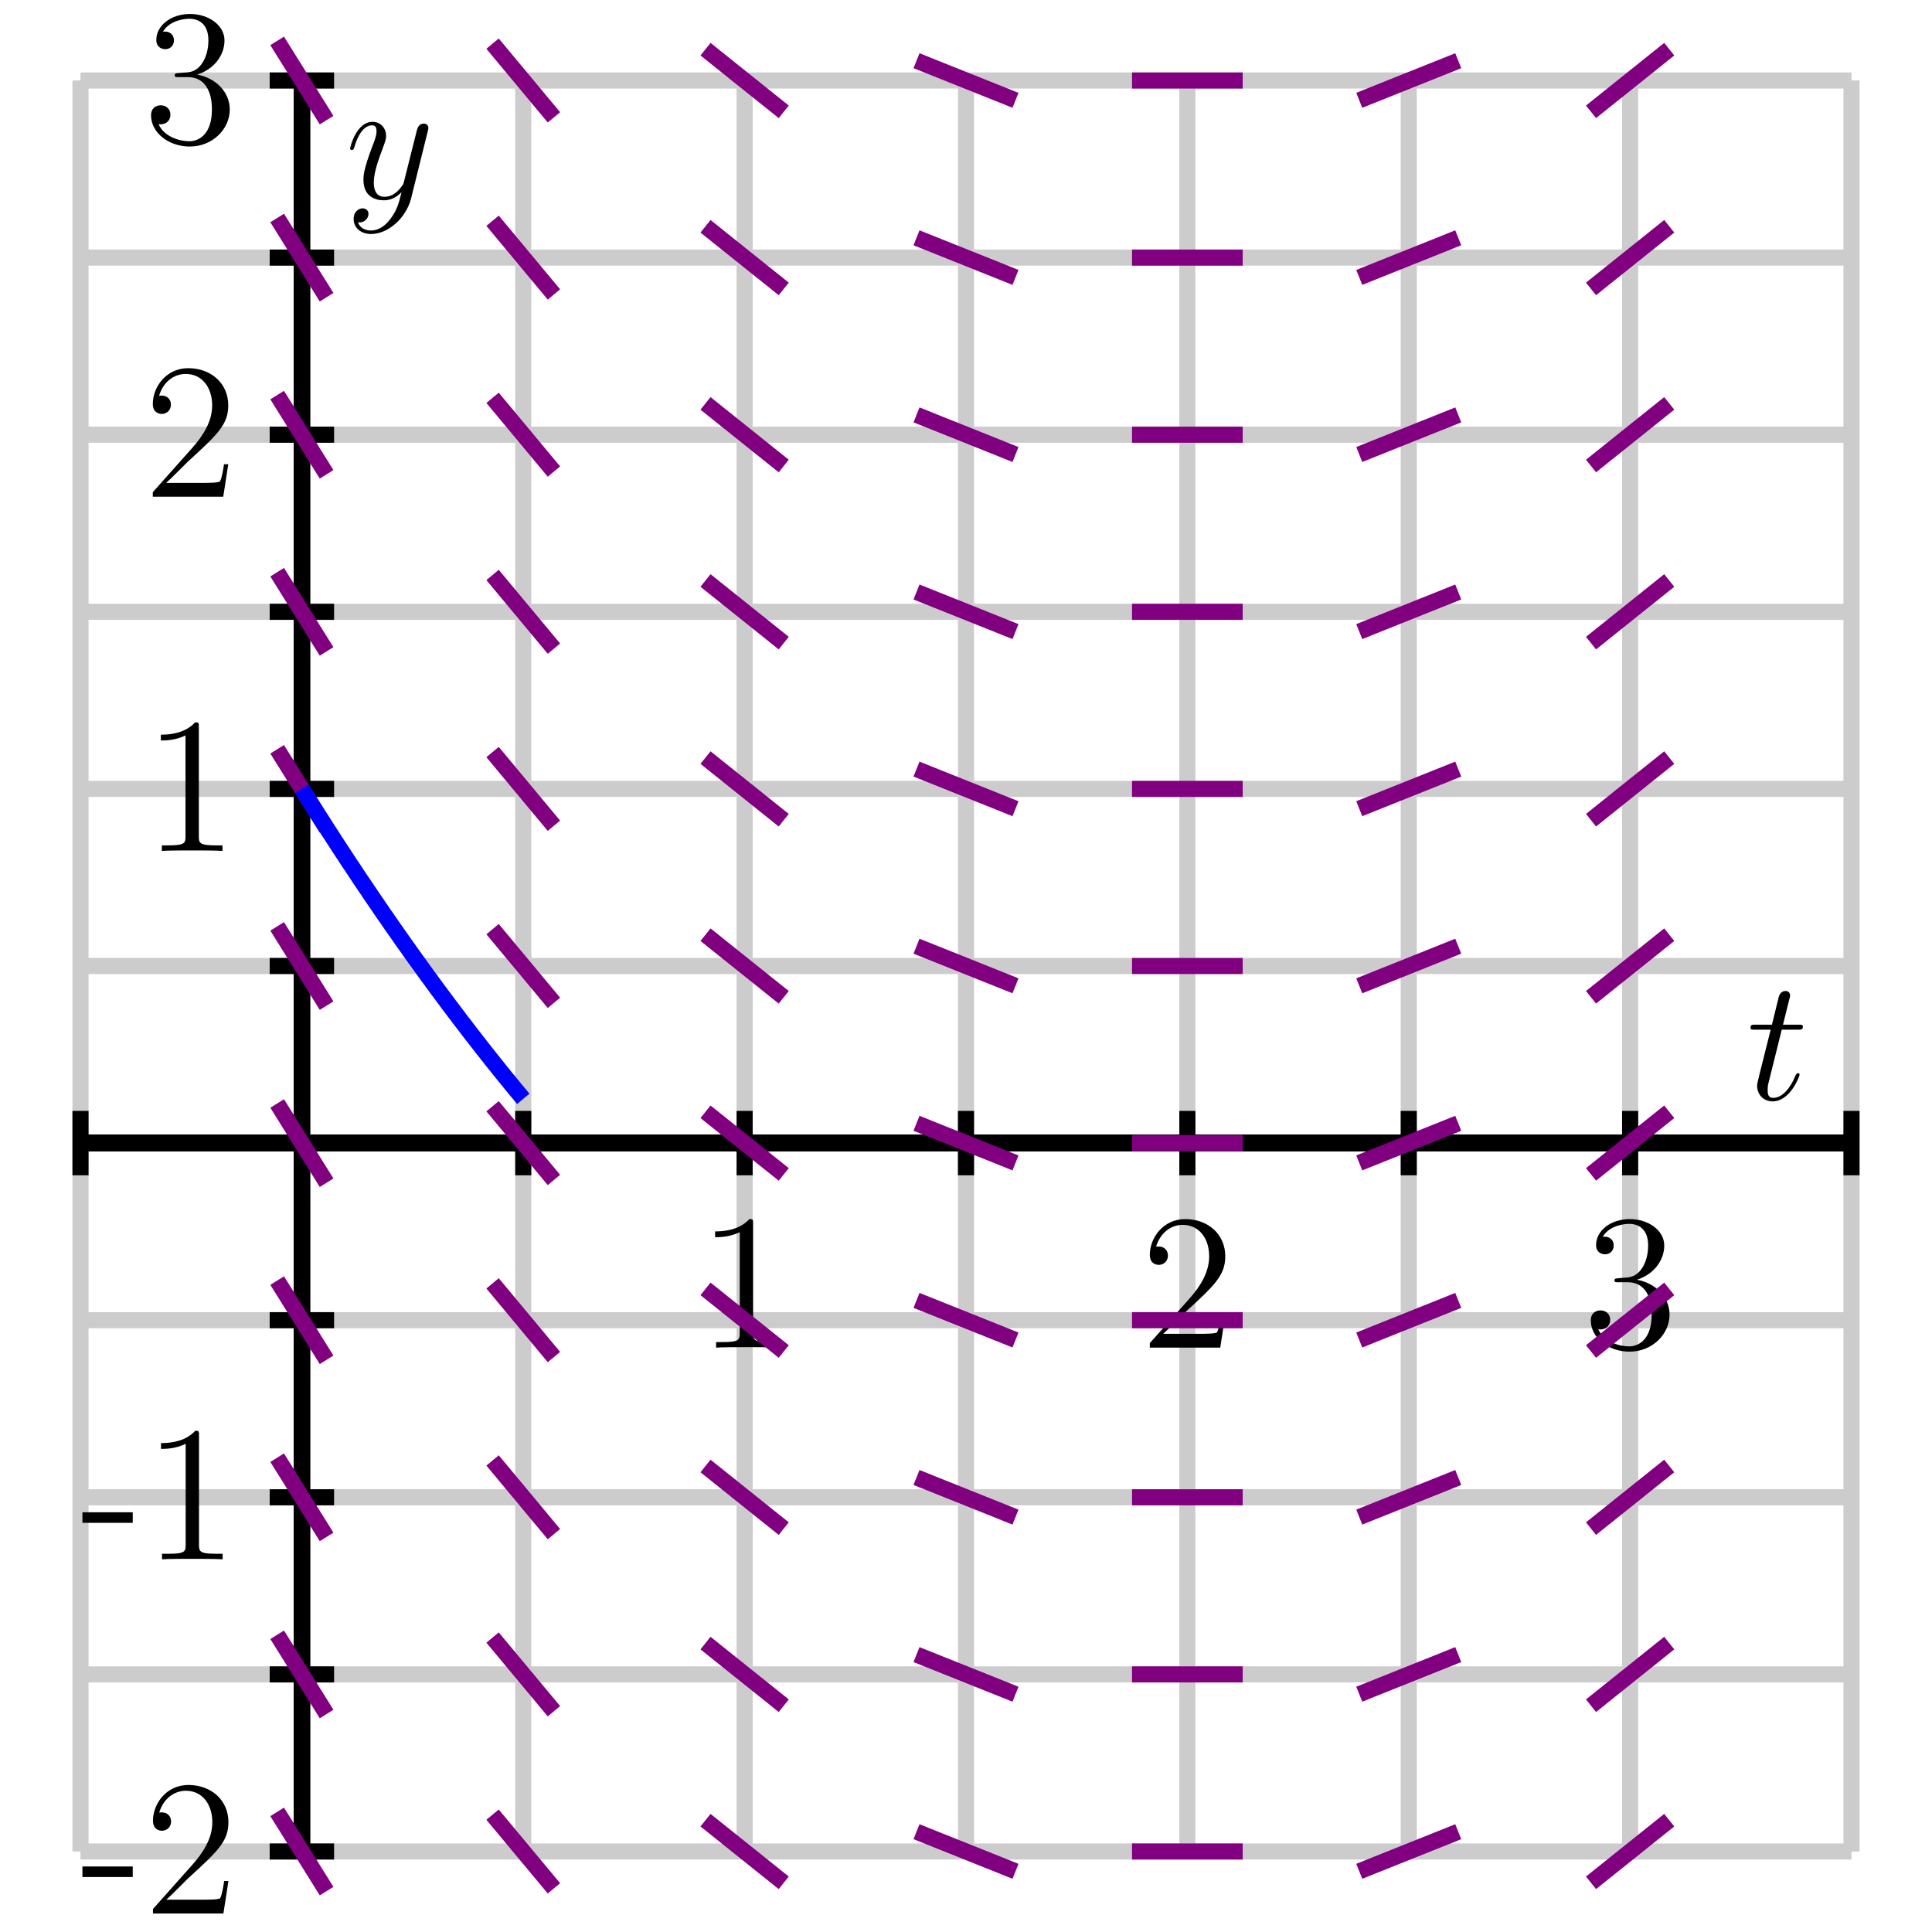
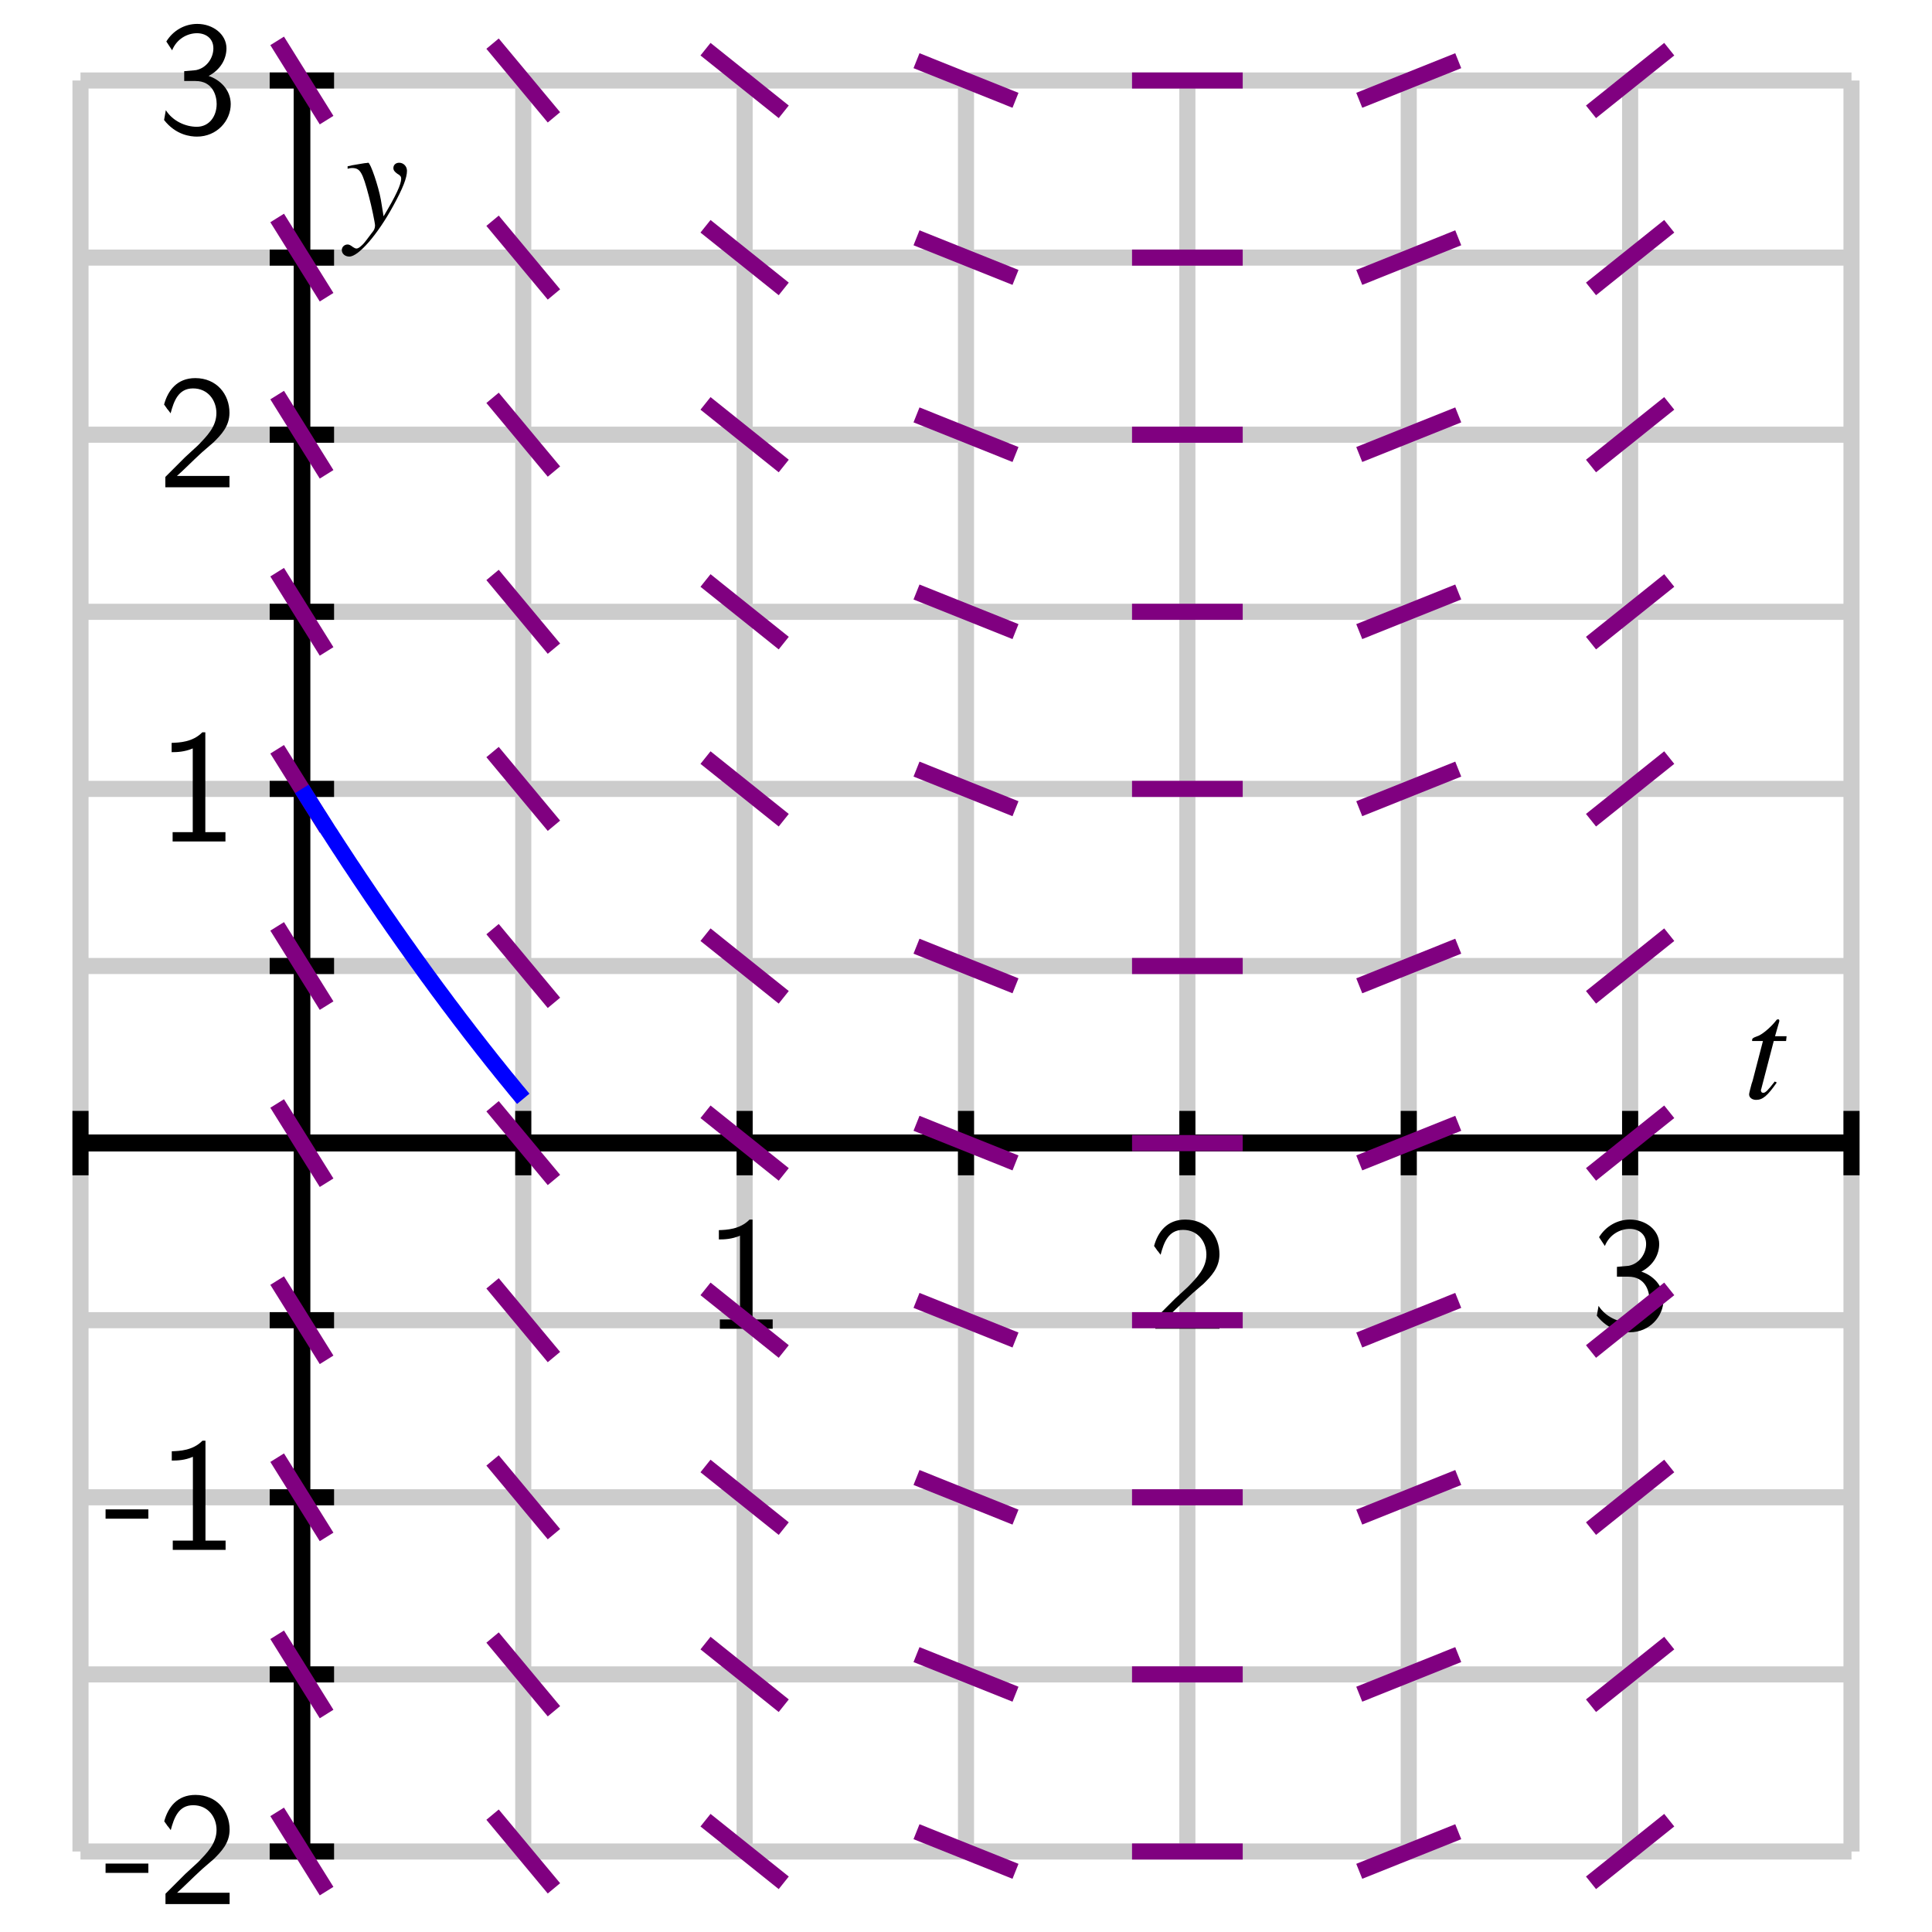
<svg xmlns="http://www.w3.org/2000/svg" xmlns:xlink="http://www.w3.org/1999/xlink" width="120pt" height="120pt" viewBox="0 0 120 120" version="1.1">
  <defs>
    <g>
      <symbol overflow="visible" id="glyph0-0">
        <path style="stroke:none;" d="" />
      </symbol>
      <symbol overflow="visible" id="glyph0-1">
-         <path style="stroke:none;" d="M 3.453 -7.688 C 3.453 -7.969 3.453 -7.984 3.219 -7.984 C 2.922 -7.656 2.328 -7.219 1.094 -7.219 L 1.094 -6.859 C 1.375 -6.859 1.969 -6.859 2.625 -7.172 L 2.625 -0.922 C 2.625 -0.484 2.594 -0.344 1.531 -0.344 L 1.156 -0.344 L 1.156 0 C 1.484 -0.031 2.656 -0.031 3.047 -0.031 C 3.438 -0.031 4.594 -0.031 4.922 0 L 4.922 -0.344 L 4.547 -0.344 C 3.484 -0.344 3.453 -0.484 3.453 -0.922 Z M 3.453 -7.688 " />
+         <path style="stroke:none;" d="M 2.984 -6.781 L 2.797 -6.781 C 2.203 -6.172 1.375 -6.141 0.891 -6.125 L 0.891 -5.547 C 1.219 -5.547 1.703 -5.562 2.203 -5.781 L 2.203 -0.578 L 0.953 -0.578 L 0.953 0 L 4.234 0 L 4.234 -0.578 L 2.984 -0.578 Z M 2.984 -6.781 " />
      </symbol>
      <symbol overflow="visible" id="glyph0-2">
-         <path style="stroke:none;" d="M 5.281 -2.016 L 5.016 -2.016 C 4.984 -1.812 4.891 -1.156 4.766 -0.953 C 4.688 -0.859 4 -0.859 3.641 -0.859 L 1.422 -0.859 C 1.734 -1.125 2.469 -1.891 2.781 -2.188 C 4.609 -3.859 5.281 -4.484 5.281 -5.672 C 5.281 -7.062 4.188 -7.984 2.797 -7.984 C 1.406 -7.984 0.594 -6.797 0.594 -5.766 C 0.594 -5.141 1.109 -5.141 1.156 -5.141 C 1.406 -5.141 1.719 -5.328 1.719 -5.719 C 1.719 -6.047 1.484 -6.281 1.156 -6.281 C 1.047 -6.281 1.016 -6.281 0.984 -6.266 C 1.219 -7.078 1.859 -7.625 2.641 -7.625 C 3.656 -7.625 4.281 -6.781 4.281 -5.672 C 4.281 -4.656 3.703 -3.766 3.016 -3 L 0.594 -0.281 L 0.594 0 L 4.969 0 Z M 5.281 -2.016 " />
+         <path style="stroke:none;" d="M 1.734 -1.875 L 0.5 -0.641 L 0.5 0 L 4.484 0 L 4.484 -0.703 L 2.672 -0.703 C 2.547 -0.703 2.438 -0.703 2.312 -0.703 L 1.219 -0.703 C 1.547 -0.984 2.297 -1.734 2.609 -2.016 C 2.797 -2.203 3.312 -2.625 3.5 -2.797 C 3.953 -3.25 4.484 -3.781 4.484 -4.625 C 4.484 -5.781 3.688 -6.781 2.359 -6.781 C 1.219 -6.781 0.656 -6 0.422 -5.141 C 0.547 -4.969 0.594 -4.906 0.609 -4.875 C 0.625 -4.859 0.734 -4.734 0.828 -4.594 C 1.031 -5.359 1.312 -6.141 2.219 -6.141 C 3.156 -6.141 3.672 -5.391 3.672 -4.609 C 3.672 -3.766 3.094 -3.188 2.516 -2.594 Z M 1.734 -1.875 " />
      </symbol>
      <symbol overflow="visible" id="glyph0-3">
-         <path style="stroke:none;" d="M 2.203 -4.312 C 2 -4.297 1.953 -4.281 1.953 -4.172 C 1.953 -4.062 2.016 -4.062 2.234 -4.062 L 2.781 -4.062 C 3.797 -4.062 4.266 -3.219 4.266 -2.062 C 4.266 -0.484 3.438 -0.078 2.859 -0.078 C 2.281 -0.078 1.297 -0.344 0.953 -1.141 C 1.328 -1.078 1.688 -1.297 1.688 -1.734 C 1.688 -2.078 1.422 -2.312 1.094 -2.312 C 0.797 -2.312 0.484 -2.141 0.484 -1.688 C 0.484 -0.625 1.562 0.25 2.891 0.25 C 4.312 0.25 5.375 -0.844 5.375 -2.047 C 5.375 -3.156 4.484 -4.016 3.344 -4.219 C 4.375 -4.531 5.047 -5.406 5.047 -6.344 C 5.047 -7.281 4.062 -7.984 2.906 -7.984 C 1.703 -7.984 0.812 -7.25 0.812 -6.375 C 0.812 -5.891 1.188 -5.797 1.375 -5.797 C 1.625 -5.797 1.906 -5.969 1.906 -6.344 C 1.906 -6.719 1.625 -6.891 1.359 -6.891 C 1.281 -6.891 1.266 -6.891 1.219 -6.875 C 1.688 -7.688 2.812 -7.688 2.875 -7.688 C 3.266 -7.688 4.047 -7.516 4.047 -6.344 C 4.047 -6.109 4.016 -5.438 3.656 -4.922 C 3.297 -4.391 2.891 -4.359 2.562 -4.344 Z M 2.203 -4.312 " />
+         <path style="stroke:none;" d="M 0.922 -5.141 C 1.203 -5.844 1.859 -6.203 2.469 -6.203 C 2.984 -6.203 3.484 -5.906 3.484 -5.266 C 3.484 -4.656 3.062 -4.062 2.453 -3.922 C 2.406 -3.906 2.375 -3.906 1.672 -3.844 L 1.672 -3.234 L 2.375 -3.234 C 3.453 -3.234 3.688 -2.312 3.688 -1.812 C 3.688 -1.031 3.219 -0.391 2.453 -0.391 C 1.766 -0.391 0.969 -0.734 0.531 -1.422 L 0.422 -0.812 C 1.156 0.125 2.062 0.219 2.469 0.219 C 3.688 0.219 4.562 -0.75 4.562 -1.797 C 4.562 -2.703 3.875 -3.328 3.188 -3.547 C 3.953 -3.953 4.297 -4.625 4.297 -5.266 C 4.297 -6.125 3.469 -6.781 2.484 -6.781 C 1.703 -6.781 0.984 -6.375 0.562 -5.688 Z M 0.922 -5.141 " />
      </symbol>
      <symbol overflow="visible" id="glyph0-4">
-         <path style="stroke:none;" d="M 3.25 -2.266 L 3.25 -2.922 L 0.125 -2.922 L 0.125 -2.266 Z M 3.25 -2.266 " />
+         <path style="stroke:none;" d="M 2.766 -1.938 L 2.766 -2.516 L 0.109 -2.516 L 0.109 -1.938 Z M 2.766 -1.938 " />
      </symbol>
      <symbol overflow="visible" id="glyph1-0">
        <path style="stroke:none;" d="" />
      </symbol>
      <symbol overflow="visible" id="glyph1-1">
-         <path style="stroke:none;" d="M 2.172 -4.344 L 3.156 -4.344 C 3.375 -4.344 3.484 -4.344 3.484 -4.531 C 3.484 -4.656 3.406 -4.656 3.203 -4.656 L 2.25 -4.656 L 2.641 -6.234 C 2.688 -6.375 2.688 -6.406 2.688 -6.484 C 2.688 -6.656 2.547 -6.75 2.406 -6.75 C 2.328 -6.75 2.078 -6.719 1.984 -6.375 L 1.562 -4.656 L 0.547 -4.656 C 0.328 -4.656 0.234 -4.656 0.234 -4.453 C 0.234 -4.344 0.312 -4.344 0.516 -4.344 L 1.484 -4.344 L 0.766 -1.484 C 0.688 -1.109 0.641 -1 0.641 -0.859 C 0.641 -0.359 1 0.109 1.609 0.109 C 2.703 0.109 3.281 -1.469 3.281 -1.547 C 3.281 -1.609 3.234 -1.641 3.172 -1.641 C 3.156 -1.641 3.109 -1.641 3.094 -1.594 C 3.078 -1.594 3.062 -1.578 2.984 -1.406 C 2.766 -0.859 2.266 -0.109 1.641 -0.109 C 1.312 -0.109 1.297 -0.375 1.297 -0.609 C 1.297 -0.625 1.297 -0.828 1.328 -0.953 Z M 2.172 -4.344 " />
+         <path style="stroke:none;" d="M 2.656 -3.859 L 1.938 -3.859 L 2.203 -4.781 C 2.203 -4.797 2.203 -4.812 2.203 -4.828 C 2.203 -4.891 2.172 -4.906 2.141 -4.906 C 2.078 -4.906 2.047 -4.906 2 -4.828 C 1.641 -4.375 1.094 -3.922 0.797 -3.844 C 0.578 -3.766 0.516 -3.719 0.516 -3.625 C 0.516 -3.609 0.516 -3.594 0.516 -3.562 L 1.188 -3.562 L 0.547 -1.094 C 0.516 -1.016 0.516 -0.984 0.484 -0.906 C 0.406 -0.625 0.328 -0.312 0.328 -0.25 C 0.328 -0.047 0.516 0.094 0.766 0.094 C 1.172 0.094 1.469 -0.156 2.047 -0.984 L 1.922 -1.047 C 1.484 -0.484 1.344 -0.344 1.203 -0.344 C 1.109 -0.344 1.062 -0.406 1.062 -0.516 C 1.062 -0.531 1.062 -0.547 1.078 -0.562 L 1.859 -3.562 L 2.625 -3.562 Z M 2.656 -3.859 " />
      </symbol>
      <symbol overflow="visible" id="glyph1-2">
-         <path style="stroke:none;" d="M 2.844 1.203 C 2.547 1.625 2.125 1.984 1.594 1.984 C 1.469 1.984 0.953 1.969 0.781 1.469 C 0.828 1.484 0.875 1.484 0.891 1.484 C 1.219 1.484 1.438 1.203 1.438 0.953 C 1.438 0.703 1.234 0.609 1.062 0.609 C 0.891 0.609 0.516 0.75 0.516 1.281 C 0.516 1.828 0.984 2.203 1.594 2.203 C 2.672 2.203 3.766 1.203 4.078 0.016 L 5.125 -4.203 C 5.141 -4.25 5.156 -4.312 5.156 -4.391 C 5.156 -4.547 5.031 -4.656 4.875 -4.656 C 4.766 -4.656 4.547 -4.609 4.453 -4.281 L 3.656 -1.109 C 3.609 -0.922 3.609 -0.891 3.516 -0.781 C 3.297 -0.469 2.953 -0.109 2.422 -0.109 C 1.828 -0.109 1.766 -0.703 1.766 -1 C 1.766 -1.609 2.062 -2.438 2.359 -3.219 C 2.469 -3.531 2.531 -3.688 2.531 -3.891 C 2.531 -4.344 2.219 -4.766 1.688 -4.766 C 0.688 -4.766 0.297 -3.203 0.297 -3.109 C 0.297 -3.062 0.328 -3.016 0.406 -3.016 C 0.5 -3.016 0.516 -3.062 0.562 -3.203 C 0.828 -4.109 1.234 -4.547 1.656 -4.547 C 1.75 -4.547 1.938 -4.547 1.938 -4.188 C 1.938 -3.906 1.812 -3.594 1.656 -3.188 C 1.125 -1.766 1.125 -1.422 1.125 -1.156 C 1.125 -0.125 1.859 0.109 2.391 0.109 C 2.703 0.109 3.094 0.016 3.484 -0.391 L 3.484 -0.375 C 3.328 0.266 3.219 0.688 2.844 1.203 Z M 2.844 1.203 " />
+         <path style="stroke:none;" d="M 0.141 -3.594 C 0.25 -3.625 0.312 -3.641 0.406 -3.641 C 0.922 -3.641 1.062 -3.406 1.469 -1.859 C 1.625 -1.281 1.844 -0.219 1.844 -0.078 C 1.844 0.078 1.797 0.219 1.656 0.375 C 1.375 0.75 1.203 0.984 1.094 1.094 C 0.906 1.281 0.797 1.359 0.688 1.359 C 0.625 1.359 0.562 1.328 0.469 1.266 C 0.328 1.156 0.234 1.109 0.141 1.109 C -0.062 1.109 -0.219 1.266 -0.219 1.453 C -0.219 1.688 -0.016 1.859 0.25 1.859 C 0.812 1.859 2 0.5 2.969 -1.281 C 3.578 -2.391 3.828 -3.031 3.828 -3.469 C 3.828 -3.75 3.609 -3.969 3.344 -3.969 C 3.125 -3.969 2.984 -3.828 2.984 -3.641 C 2.984 -3.5 3.062 -3.406 3.234 -3.281 C 3.406 -3.188 3.469 -3.109 3.469 -2.984 C 3.469 -2.625 3.141 -1.922 2.375 -0.641 L 2.203 -1.688 C 2.062 -2.484 1.562 -3.969 1.422 -3.969 L 1.391 -3.969 C 1.375 -3.953 1.344 -3.953 1.312 -3.953 C 1.219 -3.953 0.906 -3.891 0.422 -3.812 C 0.375 -3.797 0.266 -3.766 0.141 -3.75 Z M 0.141 -3.594 " />
      </symbol>
    </g>
  </defs>
  <g id="surface1">
    <path style="fill:none;stroke-width:10;stroke-linecap:butt;stroke-linejoin:miter;stroke:rgb(80.077%,80.077%,80.077%);stroke-opacity:1;stroke-miterlimit:10;" d="M 50 50 L 50 1150 M 187.5 50 L 187.5 1150 M 325 50 L 325 1150 M 462.5 50 L 462.5 1150 M 600 50 L 600 1150 M 737.5 50 L 737.5 1150 M 875 50 L 875 1150 M 1012.5 50 L 1012.5 1150 M 1150 50 L 1150 1150 M 50 50 L 1150 50 M 50 160 L 1150 160 M 50 270 L 1150 270 M 50 380 L 1150 380 M 50 490 L 1150 490 M 50 600 L 1150 600 M 50 710 L 1150 710 M 50 820 L 1150 820 M 50 930 L 1150 930 M 50 1040 L 1150 1040 M 50 1150 L 1150 1150 " transform="matrix(0.1,0,0,-0.1,0,120)" />
    <path style="fill:none;stroke-width:10;stroke-linecap:butt;stroke-linejoin:miter;stroke:rgb(0%,0%,0%);stroke-opacity:1;stroke-miterlimit:10;" d="M 50 490 L 1150 490 M 187.5 50 L 187.5 1150 " transform="matrix(0.1,0,0,-0.1,0,120)" />
    <path style="fill:none;stroke-width:10;stroke-linecap:butt;stroke-linejoin:miter;stroke:rgb(0%,0%,0%);stroke-opacity:1;stroke-miterlimit:10;" d="M 50 490 L 1150 490 M 187.5 50 L 187.5 1150 M 50 470 L 50 510 " transform="matrix(0.1,0,0,-0.1,0,120)" />
    <path style="fill:none;stroke-width:10;stroke-linecap:butt;stroke-linejoin:miter;stroke:rgb(0%,0%,0%);stroke-opacity:1;stroke-miterlimit:10;" d="M 50 490 L 1150 490 M 187.5 50 L 187.5 1150 M 187.5 470 L 187.5 510 " transform="matrix(0.1,0,0,-0.1,0,120)" />
    <path style="fill:none;stroke-width:10;stroke-linecap:butt;stroke-linejoin:miter;stroke:rgb(0%,0%,0%);stroke-opacity:1;stroke-miterlimit:10;" d="M 50 490 L 1150 490 M 187.5 50 L 187.5 1150 M 325 470 L 325 510 " transform="matrix(0.1,0,0,-0.1,0,120)" />
    <path style="fill:none;stroke-width:10;stroke-linecap:butt;stroke-linejoin:miter;stroke:rgb(0%,0%,0%);stroke-opacity:1;stroke-miterlimit:10;" d="M 50 490 L 1150 490 M 187.5 50 L 187.5 1150 M 462.5 470 L 462.5 510 " transform="matrix(0.1,0,0,-0.1,0,120)" />
    <path style="fill:none;stroke-width:10;stroke-linecap:butt;stroke-linejoin:miter;stroke:rgb(0%,0%,0%);stroke-opacity:1;stroke-miterlimit:10;" d="M 50 490 L 1150 490 M 187.5 50 L 187.5 1150 M 600 470 L 600 510 " transform="matrix(0.1,0,0,-0.1,0,120)" />
    <path style="fill:none;stroke-width:10;stroke-linecap:butt;stroke-linejoin:miter;stroke:rgb(0%,0%,0%);stroke-opacity:1;stroke-miterlimit:10;" d="M 50 490 L 1150 490 M 187.5 50 L 187.5 1150 M 737.5 470 L 737.5 510 " transform="matrix(0.1,0,0,-0.1,0,120)" />
    <path style="fill:none;stroke-width:10;stroke-linecap:butt;stroke-linejoin:miter;stroke:rgb(0%,0%,0%);stroke-opacity:1;stroke-miterlimit:10;" d="M 50 490 L 1150 490 M 187.5 50 L 187.5 1150 M 875 470 L 875 510 " transform="matrix(0.1,0,0,-0.1,0,120)" />
    <path style="fill:none;stroke-width:10;stroke-linecap:butt;stroke-linejoin:miter;stroke:rgb(0%,0%,0%);stroke-opacity:1;stroke-miterlimit:10;" d="M 50 490 L 1150 490 M 187.5 50 L 187.5 1150 M 1012.5 470 L 1012.5 510 " transform="matrix(0.1,0,0,-0.1,0,120)" />
    <path style="fill:none;stroke-width:10;stroke-linecap:butt;stroke-linejoin:miter;stroke:rgb(0%,0%,0%);stroke-opacity:1;stroke-miterlimit:10;" d="M 50 490 L 1150 490 M 187.5 50 L 187.5 1150 M 1150 470 L 1150 510 " transform="matrix(0.1,0,0,-0.1,0,120)" />
    <path style="fill:none;stroke-width:10;stroke-linecap:butt;stroke-linejoin:miter;stroke:rgb(0%,0%,0%);stroke-opacity:1;stroke-miterlimit:10;" d="M 50 490 L 1150 490 M 187.5 50 L 187.5 1150 M 167.5 50 L 207.5 50 " transform="matrix(0.1,0,0,-0.1,0,120)" />
    <path style="fill:none;stroke-width:10;stroke-linecap:butt;stroke-linejoin:miter;stroke:rgb(0%,0%,0%);stroke-opacity:1;stroke-miterlimit:10;" d="M 50 490 L 1150 490 M 187.5 50 L 187.5 1150 M 167.5 160 L 207.5 160 " transform="matrix(0.1,0,0,-0.1,0,120)" />
    <path style="fill:none;stroke-width:10;stroke-linecap:butt;stroke-linejoin:miter;stroke:rgb(0%,0%,0%);stroke-opacity:1;stroke-miterlimit:10;" d="M 50 490 L 1150 490 M 187.5 50 L 187.5 1150 M 167.5 270 L 207.5 270 " transform="matrix(0.1,0,0,-0.1,0,120)" />
    <path style="fill:none;stroke-width:10;stroke-linecap:butt;stroke-linejoin:miter;stroke:rgb(0%,0%,0%);stroke-opacity:1;stroke-miterlimit:10;" d="M 50 490 L 1150 490 M 187.5 50 L 187.5 1150 M 167.5 380 L 207.5 380 " transform="matrix(0.1,0,0,-0.1,0,120)" />
    <path style="fill:none;stroke-width:10;stroke-linecap:butt;stroke-linejoin:miter;stroke:rgb(0%,0%,0%);stroke-opacity:1;stroke-miterlimit:10;" d="M 50 490 L 1150 490 M 187.5 50 L 187.5 1150 M 167.5 490 L 207.5 490 " transform="matrix(0.1,0,0,-0.1,0,120)" />
    <path style="fill:none;stroke-width:10;stroke-linecap:butt;stroke-linejoin:miter;stroke:rgb(0%,0%,0%);stroke-opacity:1;stroke-miterlimit:10;" d="M 50 490 L 1150 490 M 187.5 50 L 187.5 1150 M 167.5 600 L 207.5 600 " transform="matrix(0.1,0,0,-0.1,0,120)" />
    <path style="fill:none;stroke-width:10;stroke-linecap:butt;stroke-linejoin:miter;stroke:rgb(0%,0%,0%);stroke-opacity:1;stroke-miterlimit:10;" d="M 50 490 L 1150 490 M 187.5 50 L 187.5 1150 M 167.5 710 L 207.5 710 " transform="matrix(0.1,0,0,-0.1,0,120)" />
    <path style="fill:none;stroke-width:10;stroke-linecap:butt;stroke-linejoin:miter;stroke:rgb(0%,0%,0%);stroke-opacity:1;stroke-miterlimit:10;" d="M 50 490 L 1150 490 M 187.5 50 L 187.5 1150 M 167.5 820 L 207.5 820 " transform="matrix(0.1,0,0,-0.1,0,120)" />
    <path style="fill:none;stroke-width:10;stroke-linecap:butt;stroke-linejoin:miter;stroke:rgb(0%,0%,0%);stroke-opacity:1;stroke-miterlimit:10;" d="M 50 490 L 1150 490 M 187.5 50 L 187.5 1150 M 167.5 930 L 207.5 930 " transform="matrix(0.1,0,0,-0.1,0,120)" />
    <path style="fill:none;stroke-width:10;stroke-linecap:butt;stroke-linejoin:miter;stroke:rgb(0%,0%,0%);stroke-opacity:1;stroke-miterlimit:10;" d="M 50 490 L 1150 490 M 187.5 50 L 187.5 1150 M 167.5 1040 L 207.5 1040 " transform="matrix(0.1,0,0,-0.1,0,120)" />
    <path style="fill:none;stroke-width:10;stroke-linecap:butt;stroke-linejoin:miter;stroke:rgb(0%,0%,0%);stroke-opacity:1;stroke-miterlimit:10;" d="M 50 490 L 1150 490 M 187.5 50 L 187.5 1150 M 167.5 1150 L 207.5 1150 " transform="matrix(0.1,0,0,-0.1,0,120)" />
    <g style="fill:rgb(0%,0%,0%);fill-opacity:1;">
-       <use xlink:href="#glyph0-1" x="43.323" y="83.704" />
+       <use xlink:href="#glyph0-1" x="43.759" y="82.531" />
    </g>
    <g style="fill:rgb(0%,0%,0%);fill-opacity:1;">
-       <use xlink:href="#glyph0-2" x="70.823" y="83.704" />
+       <use xlink:href="#glyph0-2" x="71.259" y="82.531" />
    </g>
    <g style="fill:rgb(0%,0%,0%);fill-opacity:1;">
-       <use xlink:href="#glyph0-3" x="98.323" y="83.704" />
+       <use xlink:href="#glyph0-3" x="98.759" y="82.531" />
    </g>
    <g style="fill:rgb(0%,0%,0%);fill-opacity:1;">
-       <use xlink:href="#glyph0-4" x="4.995" y="118.852" />
-       <use xlink:href="#glyph0-2" x="8.907" y="118.852" />
+       <use xlink:href="#glyph0-4" x="6.448" y="118.266" />
+       <use xlink:href="#glyph0-2" x="9.778" y="118.266" />
    </g>
    <g style="fill:rgb(0%,0%,0%);fill-opacity:1;">
-       <use xlink:href="#glyph0-4" x="4.995" y="96.852" />
-       <use xlink:href="#glyph0-1" x="8.907" y="96.852" />
+       <use xlink:href="#glyph0-4" x="6.448" y="96.266" />
+       <use xlink:href="#glyph0-1" x="9.778" y="96.266" />
    </g>
    <g style="fill:rgb(0%,0%,0%);fill-opacity:1;">
-       <use xlink:href="#glyph0-1" x="8.897" y="52.852" />
+       <use xlink:href="#glyph0-1" x="9.769" y="52.266" />
    </g>
    <g style="fill:rgb(0%,0%,0%);fill-opacity:1;">
-       <use xlink:href="#glyph0-2" x="8.897" y="30.852" />
+       <use xlink:href="#glyph0-2" x="9.769" y="30.266" />
    </g>
    <g style="fill:rgb(0%,0%,0%);fill-opacity:1;">
-       <use xlink:href="#glyph0-3" x="8.897" y="8.852" />
+       <use xlink:href="#glyph0-3" x="9.769" y="8.266" />
    </g>
    <g style="fill:rgb(0%,0%,0%);fill-opacity:1;">
-       <use xlink:href="#glyph1-1" x="108.496" y="68.3" />
+       <use xlink:href="#glyph1-1" x="108.312" y="68.221" />
    </g>
    <g style="fill:rgb(0%,0%,0%);fill-opacity:1;">
-       <use xlink:href="#glyph1-2" x="21.45" y="12.332" />
+       <use xlink:href="#glyph1-2" x="21.45" y="14.077" />
    </g>
    <path style="fill:none;stroke-width:10;stroke-linecap:butt;stroke-linejoin:miter;stroke:rgb(50%,0%,50%);stroke-opacity:1;stroke-miterlimit:10;" d="M 172.148 74.609 L 202.852 25.391 " transform="matrix(0.1,0,0,-0.1,0,120)" />
    <path style="fill:none;stroke-width:10;stroke-linecap:butt;stroke-linejoin:miter;stroke:rgb(50%,0%,50%);stroke-opacity:1;stroke-miterlimit:10;" d="M 172.148 184.609 L 202.852 135.391 " transform="matrix(0.1,0,0,-0.1,0,120)" />
    <path style="fill:none;stroke-width:10;stroke-linecap:butt;stroke-linejoin:miter;stroke:rgb(50%,0%,50%);stroke-opacity:1;stroke-miterlimit:10;" d="M 172.148 294.609 L 202.852 245.391 " transform="matrix(0.1,0,0,-0.1,0,120)" />
    <path style="fill:none;stroke-width:10;stroke-linecap:butt;stroke-linejoin:miter;stroke:rgb(50%,0%,50%);stroke-opacity:1;stroke-miterlimit:10;" d="M 172.148 404.609 L 202.852 355.391 " transform="matrix(0.1,0,0,-0.1,0,120)" />
    <path style="fill:none;stroke-width:10;stroke-linecap:butt;stroke-linejoin:miter;stroke:rgb(50%,0%,50%);stroke-opacity:1;stroke-miterlimit:10;" d="M 172.148 514.609 L 202.852 465.391 " transform="matrix(0.1,0,0,-0.1,0,120)" />
    <path style="fill:none;stroke-width:10;stroke-linecap:butt;stroke-linejoin:miter;stroke:rgb(50%,0%,50%);stroke-opacity:1;stroke-miterlimit:10;" d="M 172.148 624.609 L 202.852 575.391 " transform="matrix(0.1,0,0,-0.1,0,120)" />
    <path style="fill:none;stroke-width:10;stroke-linecap:butt;stroke-linejoin:miter;stroke:rgb(50%,0%,50%);stroke-opacity:1;stroke-miterlimit:10;" d="M 172.148 734.609 L 202.852 685.391 " transform="matrix(0.1,0,0,-0.1,0,120)" />
    <path style="fill:none;stroke-width:10;stroke-linecap:butt;stroke-linejoin:miter;stroke:rgb(50%,0%,50%);stroke-opacity:1;stroke-miterlimit:10;" d="M 172.148 844.609 L 202.852 795.391 " transform="matrix(0.1,0,0,-0.1,0,120)" />
    <path style="fill:none;stroke-width:10;stroke-linecap:butt;stroke-linejoin:miter;stroke:rgb(50%,0%,50%);stroke-opacity:1;stroke-miterlimit:10;" d="M 172.148 954.609 L 202.852 905.391 " transform="matrix(0.1,0,0,-0.1,0,120)" />
    <path style="fill:none;stroke-width:10;stroke-linecap:butt;stroke-linejoin:miter;stroke:rgb(50%,0%,50%);stroke-opacity:1;stroke-miterlimit:10;" d="M 172.148 1064.609 L 202.852 1015.391 " transform="matrix(0.1,0,0,-0.1,0,120)" />
    <path style="fill:none;stroke-width:10;stroke-linecap:butt;stroke-linejoin:miter;stroke:rgb(50%,0%,50%);stroke-opacity:1;stroke-miterlimit:10;" d="M 172.148 1174.609 L 202.852 1125.391 " transform="matrix(0.1,0,0,-0.1,0,120)" />
    <path style="fill:none;stroke-width:10;stroke-linecap:butt;stroke-linejoin:miter;stroke:rgb(50%,0%,50%);stroke-opacity:1;stroke-miterlimit:10;" d="M 305.938 72.891 L 344.062 27.109 " transform="matrix(0.1,0,0,-0.1,0,120)" />
    <path style="fill:none;stroke-width:10;stroke-linecap:butt;stroke-linejoin:miter;stroke:rgb(50%,0%,50%);stroke-opacity:1;stroke-miterlimit:10;" d="M 305.938 182.891 L 344.062 137.109 " transform="matrix(0.1,0,0,-0.1,0,120)" />
    <path style="fill:none;stroke-width:10;stroke-linecap:butt;stroke-linejoin:miter;stroke:rgb(50%,0%,50%);stroke-opacity:1;stroke-miterlimit:10;" d="M 305.938 292.891 L 344.062 247.109 " transform="matrix(0.1,0,0,-0.1,0,120)" />
    <path style="fill:none;stroke-width:10;stroke-linecap:butt;stroke-linejoin:miter;stroke:rgb(50%,0%,50%);stroke-opacity:1;stroke-miterlimit:10;" d="M 305.938 402.891 L 344.062 357.109 " transform="matrix(0.1,0,0,-0.1,0,120)" />
    <path style="fill:none;stroke-width:10;stroke-linecap:butt;stroke-linejoin:miter;stroke:rgb(50%,0%,50%);stroke-opacity:1;stroke-miterlimit:10;" d="M 305.938 512.891 L 344.062 467.109 " transform="matrix(0.1,0,0,-0.1,0,120)" />
    <path style="fill:none;stroke-width:10;stroke-linecap:butt;stroke-linejoin:miter;stroke:rgb(50%,0%,50%);stroke-opacity:1;stroke-miterlimit:10;" d="M 305.938 622.891 L 344.062 577.109 " transform="matrix(0.1,0,0,-0.1,0,120)" />
    <path style="fill:none;stroke-width:10;stroke-linecap:butt;stroke-linejoin:miter;stroke:rgb(50%,0%,50%);stroke-opacity:1;stroke-miterlimit:10;" d="M 305.938 732.891 L 344.062 687.109 " transform="matrix(0.1,0,0,-0.1,0,120)" />
    <path style="fill:none;stroke-width:10;stroke-linecap:butt;stroke-linejoin:miter;stroke:rgb(50%,0%,50%);stroke-opacity:1;stroke-miterlimit:10;" d="M 305.938 842.891 L 344.062 797.109 " transform="matrix(0.1,0,0,-0.1,0,120)" />
    <path style="fill:none;stroke-width:10;stroke-linecap:butt;stroke-linejoin:miter;stroke:rgb(50%,0%,50%);stroke-opacity:1;stroke-miterlimit:10;" d="M 305.938 952.891 L 344.062 907.109 " transform="matrix(0.1,0,0,-0.1,0,120)" />
    <path style="fill:none;stroke-width:10;stroke-linecap:butt;stroke-linejoin:miter;stroke:rgb(50%,0%,50%);stroke-opacity:1;stroke-miterlimit:10;" d="M 305.938 1062.891 L 344.062 1017.109 " transform="matrix(0.1,0,0,-0.1,0,120)" />
    <path style="fill:none;stroke-width:10;stroke-linecap:butt;stroke-linejoin:miter;stroke:rgb(50%,0%,50%);stroke-opacity:1;stroke-miterlimit:10;" d="M 305.938 1172.891 L 344.062 1127.109 " transform="matrix(0.1,0,0,-0.1,0,120)" />
    <path style="fill:none;stroke-width:10;stroke-linecap:butt;stroke-linejoin:miter;stroke:rgb(50%,0%,50%);stroke-opacity:1;stroke-miterlimit:10;" d="M 438.203 69.453 L 486.797 30.547 " transform="matrix(0.1,0,0,-0.1,0,120)" />
    <path style="fill:none;stroke-width:10;stroke-linecap:butt;stroke-linejoin:miter;stroke:rgb(50%,0%,50%);stroke-opacity:1;stroke-miterlimit:10;" d="M 438.203 179.453 L 486.797 140.547 " transform="matrix(0.1,0,0,-0.1,0,120)" />
    <path style="fill:none;stroke-width:10;stroke-linecap:butt;stroke-linejoin:miter;stroke:rgb(50%,0%,50%);stroke-opacity:1;stroke-miterlimit:10;" d="M 438.203 289.453 L 486.797 250.547 " transform="matrix(0.1,0,0,-0.1,0,120)" />
    <path style="fill:none;stroke-width:10;stroke-linecap:butt;stroke-linejoin:miter;stroke:rgb(50%,0%,50%);stroke-opacity:1;stroke-miterlimit:10;" d="M 438.203 399.453 L 486.797 360.547 " transform="matrix(0.1,0,0,-0.1,0,120)" />
    <path style="fill:none;stroke-width:10;stroke-linecap:butt;stroke-linejoin:miter;stroke:rgb(50%,0%,50%);stroke-opacity:1;stroke-miterlimit:10;" d="M 438.203 509.453 L 486.797 470.547 " transform="matrix(0.1,0,0,-0.1,0,120)" />
    <path style="fill:none;stroke-width:10;stroke-linecap:butt;stroke-linejoin:miter;stroke:rgb(50%,0%,50%);stroke-opacity:1;stroke-miterlimit:10;" d="M 438.203 619.453 L 486.797 580.547 " transform="matrix(0.1,0,0,-0.1,0,120)" />
    <path style="fill:none;stroke-width:10;stroke-linecap:butt;stroke-linejoin:miter;stroke:rgb(50%,0%,50%);stroke-opacity:1;stroke-miterlimit:10;" d="M 438.203 729.453 L 486.797 690.547 " transform="matrix(0.1,0,0,-0.1,0,120)" />
    <path style="fill:none;stroke-width:10;stroke-linecap:butt;stroke-linejoin:miter;stroke:rgb(50%,0%,50%);stroke-opacity:1;stroke-miterlimit:10;" d="M 438.203 839.453 L 486.797 800.547 " transform="matrix(0.1,0,0,-0.1,0,120)" />
    <path style="fill:none;stroke-width:10;stroke-linecap:butt;stroke-linejoin:miter;stroke:rgb(50%,0%,50%);stroke-opacity:1;stroke-miterlimit:10;" d="M 438.203 949.453 L 486.797 910.547 " transform="matrix(0.1,0,0,-0.1,0,120)" />
    <path style="fill:none;stroke-width:10;stroke-linecap:butt;stroke-linejoin:miter;stroke:rgb(50%,0%,50%);stroke-opacity:1;stroke-miterlimit:10;" d="M 438.203 1059.453 L 486.797 1020.547 " transform="matrix(0.1,0,0,-0.1,0,120)" />
    <path style="fill:none;stroke-width:10;stroke-linecap:butt;stroke-linejoin:miter;stroke:rgb(50%,0%,50%);stroke-opacity:1;stroke-miterlimit:10;" d="M 438.203 1169.453 L 486.797 1130.547 " transform="matrix(0.1,0,0,-0.1,0,120)" />
    <path style="fill:none;stroke-width:10;stroke-linecap:butt;stroke-linejoin:miter;stroke:rgb(50%,0%,50%);stroke-opacity:1;stroke-miterlimit:10;" d="M 569.258 62.305 L 630.742 37.695 " transform="matrix(0.1,0,0,-0.1,0,120)" />
    <path style="fill:none;stroke-width:10;stroke-linecap:butt;stroke-linejoin:miter;stroke:rgb(50%,0%,50%);stroke-opacity:1;stroke-miterlimit:10;" d="M 569.258 172.305 L 630.742 147.695 " transform="matrix(0.1,0,0,-0.1,0,120)" />
    <path style="fill:none;stroke-width:10;stroke-linecap:butt;stroke-linejoin:miter;stroke:rgb(50%,0%,50%);stroke-opacity:1;stroke-miterlimit:10;" d="M 569.258 282.305 L 630.742 257.695 " transform="matrix(0.1,0,0,-0.1,0,120)" />
    <path style="fill:none;stroke-width:10;stroke-linecap:butt;stroke-linejoin:miter;stroke:rgb(50%,0%,50%);stroke-opacity:1;stroke-miterlimit:10;" d="M 569.258 392.305 L 630.742 367.695 " transform="matrix(0.1,0,0,-0.1,0,120)" />
    <path style="fill:none;stroke-width:10;stroke-linecap:butt;stroke-linejoin:miter;stroke:rgb(50%,0%,50%);stroke-opacity:1;stroke-miterlimit:10;" d="M 569.258 502.305 L 630.742 477.695 " transform="matrix(0.1,0,0,-0.1,0,120)" />
    <path style="fill:none;stroke-width:10;stroke-linecap:butt;stroke-linejoin:miter;stroke:rgb(50%,0%,50%);stroke-opacity:1;stroke-miterlimit:10;" d="M 569.258 612.305 L 630.742 587.695 " transform="matrix(0.1,0,0,-0.1,0,120)" />
    <path style="fill:none;stroke-width:10;stroke-linecap:butt;stroke-linejoin:miter;stroke:rgb(50%,0%,50%);stroke-opacity:1;stroke-miterlimit:10;" d="M 569.258 722.305 L 630.742 697.695 " transform="matrix(0.1,0,0,-0.1,0,120)" />
    <path style="fill:none;stroke-width:10;stroke-linecap:butt;stroke-linejoin:miter;stroke:rgb(50%,0%,50%);stroke-opacity:1;stroke-miterlimit:10;" d="M 569.258 832.305 L 630.742 807.695 " transform="matrix(0.1,0,0,-0.1,0,120)" />
    <path style="fill:none;stroke-width:10;stroke-linecap:butt;stroke-linejoin:miter;stroke:rgb(50%,0%,50%);stroke-opacity:1;stroke-miterlimit:10;" d="M 569.258 942.305 L 630.742 917.695 " transform="matrix(0.1,0,0,-0.1,0,120)" />
    <path style="fill:none;stroke-width:10;stroke-linecap:butt;stroke-linejoin:miter;stroke:rgb(50%,0%,50%);stroke-opacity:1;stroke-miterlimit:10;" d="M 569.258 1052.305 L 630.742 1027.695 " transform="matrix(0.1,0,0,-0.1,0,120)" />
    <path style="fill:none;stroke-width:10;stroke-linecap:butt;stroke-linejoin:miter;stroke:rgb(50%,0%,50%);stroke-opacity:1;stroke-miterlimit:10;" d="M 569.258 1162.305 L 630.742 1137.695 " transform="matrix(0.1,0,0,-0.1,0,120)" />
    <path style="fill:none;stroke-width:10;stroke-linecap:butt;stroke-linejoin:miter;stroke:rgb(50%,0%,50%);stroke-opacity:1;stroke-miterlimit:10;" d="M 703.125 50 L 771.875 50 " transform="matrix(0.1,0,0,-0.1,0,120)" />
    <path style="fill:none;stroke-width:10;stroke-linecap:butt;stroke-linejoin:miter;stroke:rgb(50%,0%,50%);stroke-opacity:1;stroke-miterlimit:10;" d="M 703.125 160 L 771.875 160 " transform="matrix(0.1,0,0,-0.1,0,120)" />
    <path style="fill:none;stroke-width:10;stroke-linecap:butt;stroke-linejoin:miter;stroke:rgb(50%,0%,50%);stroke-opacity:1;stroke-miterlimit:10;" d="M 703.125 270 L 771.875 270 " transform="matrix(0.1,0,0,-0.1,0,120)" />
    <path style="fill:none;stroke-width:10;stroke-linecap:butt;stroke-linejoin:miter;stroke:rgb(50%,0%,50%);stroke-opacity:1;stroke-miterlimit:10;" d="M 703.125 380 L 771.875 380 " transform="matrix(0.1,0,0,-0.1,0,120)" />
    <path style="fill:none;stroke-width:10;stroke-linecap:butt;stroke-linejoin:miter;stroke:rgb(50%,0%,50%);stroke-opacity:1;stroke-miterlimit:10;" d="M 703.125 490 L 771.875 490 " transform="matrix(0.1,0,0,-0.1,0,120)" />
    <path style="fill:none;stroke-width:10;stroke-linecap:butt;stroke-linejoin:miter;stroke:rgb(50%,0%,50%);stroke-opacity:1;stroke-miterlimit:10;" d="M 703.125 600 L 771.875 600 " transform="matrix(0.1,0,0,-0.1,0,120)" />
    <path style="fill:none;stroke-width:10;stroke-linecap:butt;stroke-linejoin:miter;stroke:rgb(50%,0%,50%);stroke-opacity:1;stroke-miterlimit:10;" d="M 703.125 710 L 771.875 710 " transform="matrix(0.1,0,0,-0.1,0,120)" />
    <path style="fill:none;stroke-width:10;stroke-linecap:butt;stroke-linejoin:miter;stroke:rgb(50%,0%,50%);stroke-opacity:1;stroke-miterlimit:10;" d="M 703.125 820 L 771.875 820 " transform="matrix(0.1,0,0,-0.1,0,120)" />
    <path style="fill:none;stroke-width:10;stroke-linecap:butt;stroke-linejoin:miter;stroke:rgb(50%,0%,50%);stroke-opacity:1;stroke-miterlimit:10;" d="M 703.125 930 L 771.875 930 " transform="matrix(0.1,0,0,-0.1,0,120)" />
    <path style="fill:none;stroke-width:10;stroke-linecap:butt;stroke-linejoin:miter;stroke:rgb(50%,0%,50%);stroke-opacity:1;stroke-miterlimit:10;" d="M 703.125 1040 L 771.875 1040 " transform="matrix(0.1,0,0,-0.1,0,120)" />
    <path style="fill:none;stroke-width:10;stroke-linecap:butt;stroke-linejoin:miter;stroke:rgb(50%,0%,50%);stroke-opacity:1;stroke-miterlimit:10;" d="M 703.125 1150 L 771.875 1150 " transform="matrix(0.1,0,0,-0.1,0,120)" />
    <path style="fill:none;stroke-width:10;stroke-linecap:butt;stroke-linejoin:miter;stroke:rgb(50%,0%,50%);stroke-opacity:1;stroke-miterlimit:10;" d="M 844.258 37.695 L 905.742 62.305 " transform="matrix(0.1,0,0,-0.1,0,120)" />
    <path style="fill:none;stroke-width:10;stroke-linecap:butt;stroke-linejoin:miter;stroke:rgb(50%,0%,50%);stroke-opacity:1;stroke-miterlimit:10;" d="M 844.258 147.695 L 905.742 172.305 " transform="matrix(0.1,0,0,-0.1,0,120)" />
    <path style="fill:none;stroke-width:10;stroke-linecap:butt;stroke-linejoin:miter;stroke:rgb(50%,0%,50%);stroke-opacity:1;stroke-miterlimit:10;" d="M 844.258 257.695 L 905.742 282.305 " transform="matrix(0.1,0,0,-0.1,0,120)" />
    <path style="fill:none;stroke-width:10;stroke-linecap:butt;stroke-linejoin:miter;stroke:rgb(50%,0%,50%);stroke-opacity:1;stroke-miterlimit:10;" d="M 844.258 367.695 L 905.742 392.305 " transform="matrix(0.1,0,0,-0.1,0,120)" />
    <path style="fill:none;stroke-width:10;stroke-linecap:butt;stroke-linejoin:miter;stroke:rgb(50%,0%,50%);stroke-opacity:1;stroke-miterlimit:10;" d="M 844.258 477.695 L 905.742 502.305 " transform="matrix(0.1,0,0,-0.1,0,120)" />
    <path style="fill:none;stroke-width:10;stroke-linecap:butt;stroke-linejoin:miter;stroke:rgb(50%,0%,50%);stroke-opacity:1;stroke-miterlimit:10;" d="M 844.258 587.695 L 905.742 612.305 " transform="matrix(0.1,0,0,-0.1,0,120)" />
    <path style="fill:none;stroke-width:10;stroke-linecap:butt;stroke-linejoin:miter;stroke:rgb(50%,0%,50%);stroke-opacity:1;stroke-miterlimit:10;" d="M 844.258 697.695 L 905.742 722.305 " transform="matrix(0.1,0,0,-0.1,0,120)" />
    <path style="fill:none;stroke-width:10;stroke-linecap:butt;stroke-linejoin:miter;stroke:rgb(50%,0%,50%);stroke-opacity:1;stroke-miterlimit:10;" d="M 844.258 807.695 L 905.742 832.305 " transform="matrix(0.1,0,0,-0.1,0,120)" />
    <path style="fill:none;stroke-width:10;stroke-linecap:butt;stroke-linejoin:miter;stroke:rgb(50%,0%,50%);stroke-opacity:1;stroke-miterlimit:10;" d="M 844.258 917.695 L 905.742 942.305 " transform="matrix(0.1,0,0,-0.1,0,120)" />
    <path style="fill:none;stroke-width:10;stroke-linecap:butt;stroke-linejoin:miter;stroke:rgb(50%,0%,50%);stroke-opacity:1;stroke-miterlimit:10;" d="M 844.258 1027.695 L 905.742 1052.305 " transform="matrix(0.1,0,0,-0.1,0,120)" />
    <path style="fill:none;stroke-width:10;stroke-linecap:butt;stroke-linejoin:miter;stroke:rgb(50%,0%,50%);stroke-opacity:1;stroke-miterlimit:10;" d="M 844.258 1137.695 L 905.742 1162.305 " transform="matrix(0.1,0,0,-0.1,0,120)" />
    <path style="fill:none;stroke-width:10;stroke-linecap:butt;stroke-linejoin:miter;stroke:rgb(50%,0%,50%);stroke-opacity:1;stroke-miterlimit:10;" d="M 988.203 30.547 L 1036.797 69.453 " transform="matrix(0.1,0,0,-0.1,0,120)" />
    <path style="fill:none;stroke-width:10;stroke-linecap:butt;stroke-linejoin:miter;stroke:rgb(50%,0%,50%);stroke-opacity:1;stroke-miterlimit:10;" d="M 988.203 140.547 L 1036.797 179.453 " transform="matrix(0.1,0,0,-0.1,0,120)" />
    <path style="fill:none;stroke-width:10;stroke-linecap:butt;stroke-linejoin:miter;stroke:rgb(50%,0%,50%);stroke-opacity:1;stroke-miterlimit:10;" d="M 988.203 250.547 L 1036.797 289.453 " transform="matrix(0.1,0,0,-0.1,0,120)" />
    <path style="fill:none;stroke-width:10;stroke-linecap:butt;stroke-linejoin:miter;stroke:rgb(50%,0%,50%);stroke-opacity:1;stroke-miterlimit:10;" d="M 988.203 360.547 L 1036.797 399.453 " transform="matrix(0.1,0,0,-0.1,0,120)" />
    <path style="fill:none;stroke-width:10;stroke-linecap:butt;stroke-linejoin:miter;stroke:rgb(50%,0%,50%);stroke-opacity:1;stroke-miterlimit:10;" d="M 988.203 470.547 L 1036.797 509.453 " transform="matrix(0.1,0,0,-0.1,0,120)" />
    <path style="fill:none;stroke-width:10;stroke-linecap:butt;stroke-linejoin:miter;stroke:rgb(50%,0%,50%);stroke-opacity:1;stroke-miterlimit:10;" d="M 988.203 580.547 L 1036.797 619.453 " transform="matrix(0.1,0,0,-0.1,0,120)" />
    <path style="fill:none;stroke-width:10;stroke-linecap:butt;stroke-linejoin:miter;stroke:rgb(50%,0%,50%);stroke-opacity:1;stroke-miterlimit:10;" d="M 988.203 690.547 L 1036.797 729.453 " transform="matrix(0.1,0,0,-0.1,0,120)" />
    <path style="fill:none;stroke-width:10;stroke-linecap:butt;stroke-linejoin:miter;stroke:rgb(50%,0%,50%);stroke-opacity:1;stroke-miterlimit:10;" d="M 988.203 800.547 L 1036.797 839.453 " transform="matrix(0.1,0,0,-0.1,0,120)" />
    <path style="fill:none;stroke-width:10;stroke-linecap:butt;stroke-linejoin:miter;stroke:rgb(50%,0%,50%);stroke-opacity:1;stroke-miterlimit:10;" d="M 988.203 910.547 L 1036.797 949.453 " transform="matrix(0.1,0,0,-0.1,0,120)" />
    <path style="fill:none;stroke-width:10;stroke-linecap:butt;stroke-linejoin:miter;stroke:rgb(50%,0%,50%);stroke-opacity:1;stroke-miterlimit:10;" d="M 988.203 1020.547 L 1036.797 1059.453 " transform="matrix(0.1,0,0,-0.1,0,120)" />
    <path style="fill:none;stroke-width:10;stroke-linecap:butt;stroke-linejoin:miter;stroke:rgb(50%,0%,50%);stroke-opacity:1;stroke-miterlimit:10;" d="M 988.203 1130.547 L 1036.797 1169.453 " transform="matrix(0.1,0,0,-0.1,0,120)" />
    <path style="fill:none;stroke-width:10;stroke-linecap:butt;stroke-linejoin:miter;stroke:rgb(0%,0%,100%);stroke-opacity:1;stroke-miterlimit:10;" d="M 187.5 710 L 190.234 705.625 L 191.641 703.438 L 194.375 699.062 L 195.742 696.914 L 197.109 694.727 L 198.516 692.578 L 203.984 683.984 L 205.391 681.875 L 206.758 679.727 L 210.859 673.398 L 212.266 671.289 L 213.633 669.18 L 215 667.109 L 216.367 665 L 217.734 662.93 L 219.141 660.859 L 223.242 654.648 L 224.609 652.617 L 226.016 650.547 L 231.484 642.422 L 232.891 640.391 L 234.258 638.398 L 235.625 636.367 L 236.992 634.375 L 238.359 632.344 L 239.766 630.352 L 241.133 628.398 L 243.867 624.414 L 245.234 622.461 L 246.641 620.469 L 250.742 614.609 L 252.109 612.695 L 253.516 610.742 L 254.883 608.789 L 258.984 603.047 L 260.391 601.133 L 263.125 597.305 L 264.492 595.43 L 265.859 593.516 L 267.266 591.641 L 271.367 586.016 L 272.734 584.18 L 274.141 582.305 L 276.875 578.633 L 278.242 576.758 L 279.609 574.961 L 281.016 573.125 L 282.383 571.289 L 283.75 569.492 L 285.117 567.656 L 286.484 565.859 L 287.891 564.062 L 291.992 558.672 L 293.359 556.914 L 294.766 555.117 L 300.234 548.086 L 301.641 546.328 L 303.008 544.609 L 304.375 542.852 L 307.109 539.414 L 308.516 537.695 L 311.25 534.258 L 312.617 532.578 L 313.984 530.859 L 315.391 529.18 L 320.859 522.461 L 322.266 520.82 L 323.633 519.141 L 325 517.5 " transform="matrix(0.1,0,0,-0.1,0,120)" />
  </g>
</svg>
